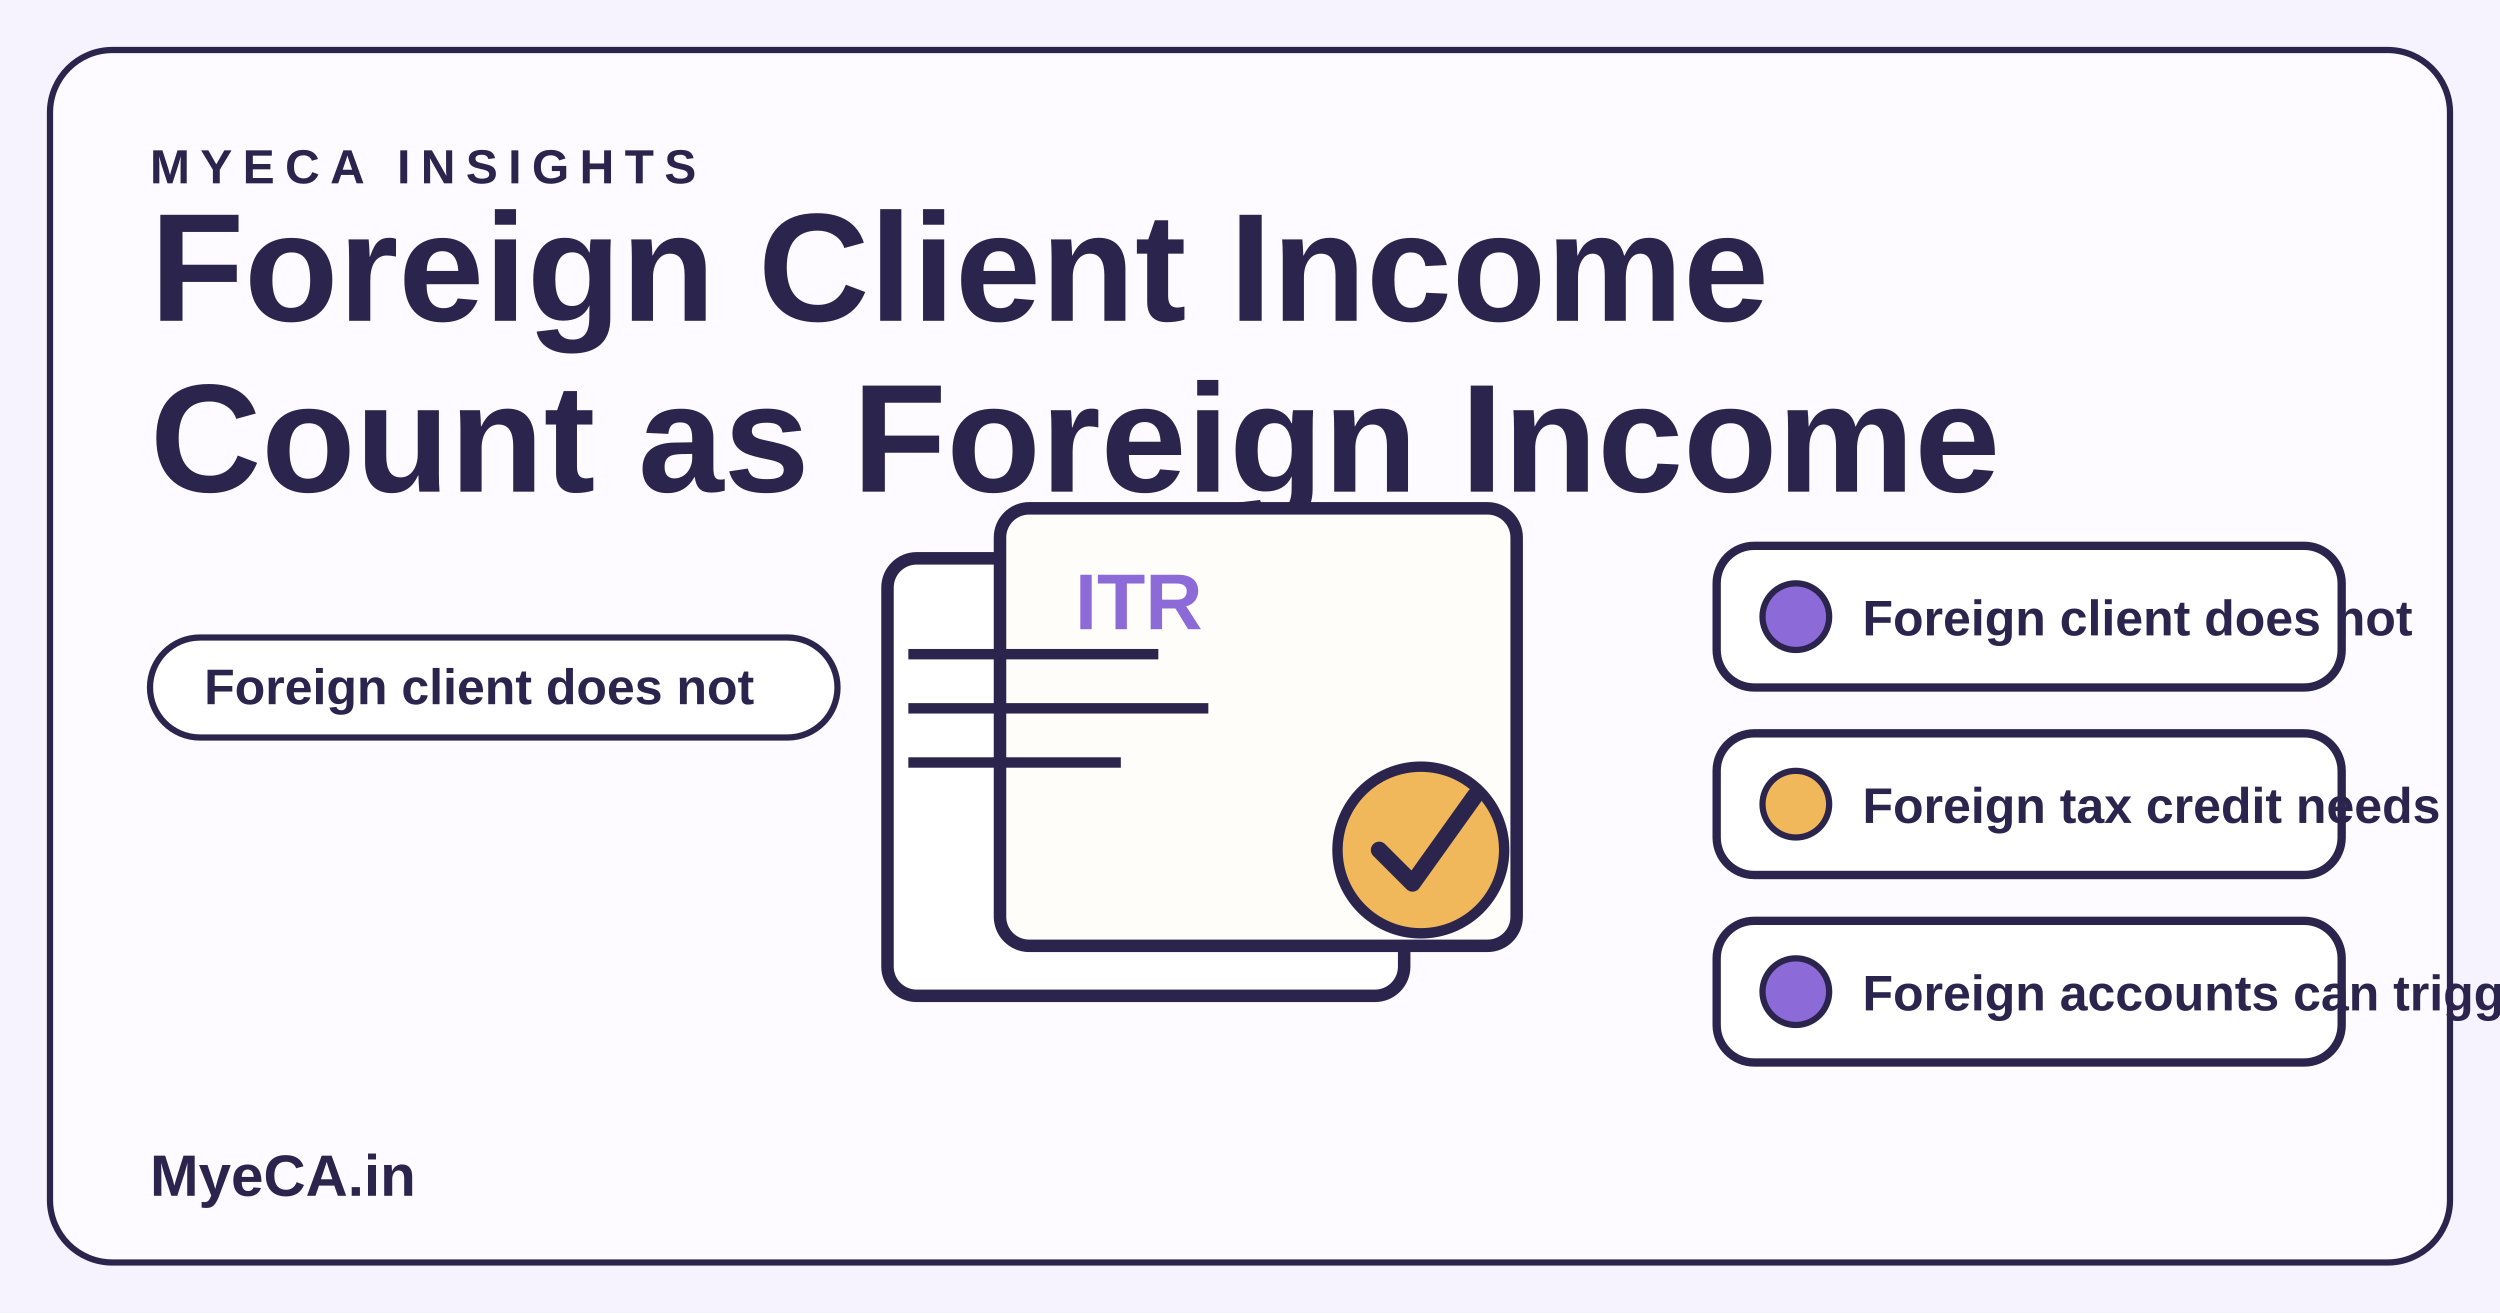
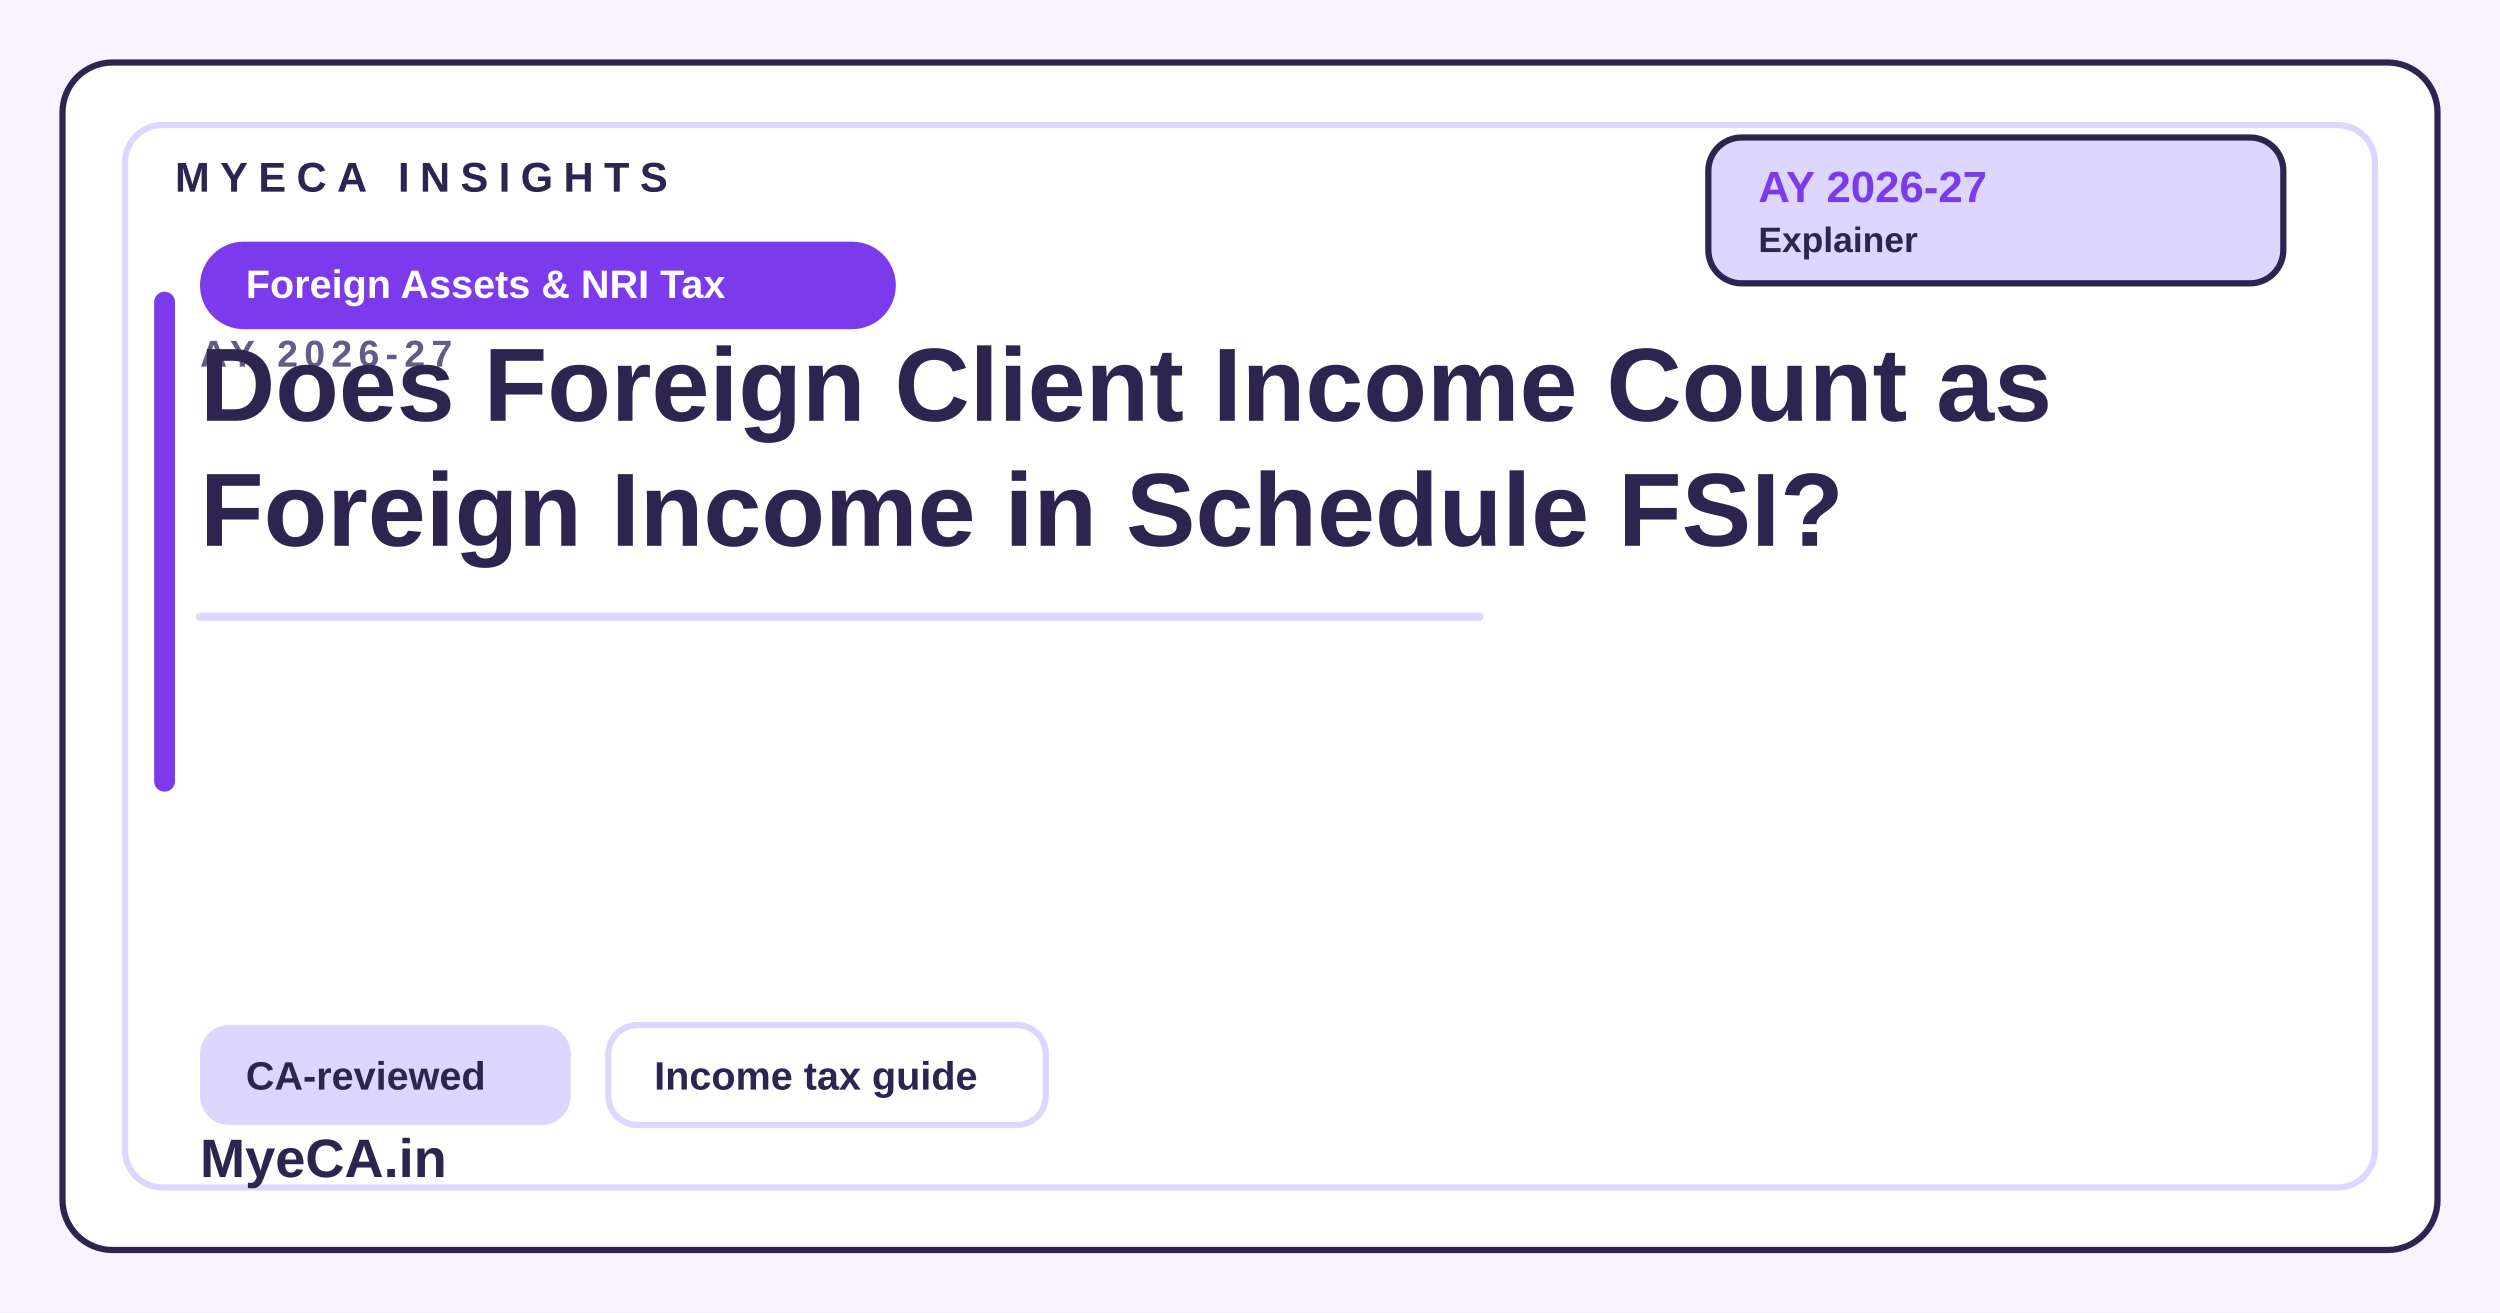
<svg xmlns="http://www.w3.org/2000/svg" width="1200" height="630" viewBox="0 0 1200 630" role="img" aria-labelledby="title desc">
-   <rect width="1200" height="630" fill="#f6f3ff" />
-   <rect x="24" y="24" width="1152" height="582" rx="30" fill="#fdfbff" stroke="#2b244d" stroke-width="3" />
-   <text x="72" y="88" font-family="Arial, Helvetica, sans-serif" font-size="23" font-weight="800" letter-spacing="5" fill="#2b244d">MYECA INSIGHTS</text>
-   <text x="72" y="154" font-family="Arial, Helvetica, sans-serif" font-size="74" font-weight="900" fill="#2b244d">Foreign Client Income</text>
-   <text x="72" y="236" font-family="Arial, Helvetica, sans-serif" font-size="74" font-weight="900" fill="#2b244d">Count as Foreign Income</text>
-   <rect x="72" y="306" width="330" height="48" rx="24" fill="#fff" stroke="#2b244d" stroke-width="3" />
-   <text x="98" y="338" font-family="Arial, Helvetica, sans-serif" font-size="24" font-weight="800" fill="#2b244d">Foreign client does not</text>
-   <g transform="translate(398 244)">
-     <rect x="28" y="24" width="248" height="210" rx="14" fill="#fff" stroke="#2b244d" stroke-width="6" />
-     <rect x="82" y="0" width="248" height="210" rx="14" fill="#fffdfa" stroke="#2b244d" stroke-width="6" />
-     <text x="118" y="58" font-family="Arial, Helvetica, sans-serif" font-size="38" font-weight="900" fill="#8c6bd8">ITR</text>
-     <line x1="38" y1="70" x2="158" y2="70" stroke="#2b244d" stroke-width="5" />
-     <line x1="38" y1="96" x2="182" y2="96" stroke="#2b244d" stroke-width="5" />
-     <line x1="38" y1="122" x2="140" y2="122" stroke="#2b244d" stroke-width="5" />
-     <circle cx="284" cy="164" r="40" fill="#f0b85a" stroke="#2b244d" stroke-width="5" />
-     <path d="M264 164l16 16 30-42" fill="none" stroke="#2b244d" stroke-width="8" stroke-linecap="round" stroke-linejoin="round" />
+   <rect width="1200" height="630" fill="#f7f4ff" />
+   <rect x="30" y="30" width="1140" height="570" rx="24" fill="#ffffff" stroke="#2d2450" stroke-width="3" />
+   <rect x="60" y="60" width="1080" height="510" rx="18" fill="none" stroke="#ddd6fe" stroke-width="3" />
+   <rect x="74" y="140" width="10" height="240" rx="5" fill="#7c3aed" />
+   <text x="84" y="92" font-family="Arial, Helvetica, sans-serif" font-size="20" font-weight="900" letter-spacing="5" fill="#2d2450">MYECA INSIGHTS</text>
+   <g transform="translate(820 66)">
+     <rect x="0" y="0" width="276" height="70" rx="16" fill="#ddd6fe" stroke="#2d2450" stroke-width="3" />
+     <text x="24" y="31" font-family="Arial, Helvetica, sans-serif" font-size="21" font-weight="900" fill="#7c3aed">AY 2026-27</text>
+     <text x="24" y="55" font-family="Arial, Helvetica, sans-serif" font-size="17" font-weight="800" fill="#2d2450">Explainer</text>
  </g>
-   <g transform="translate(824 262)">
-     <rect x="0" y="0" width="300" height="68" rx="18" fill="#fff" stroke="#2b244d" stroke-width="4" />
-     <circle cx="38" cy="34" r="16" fill="#8c6bd8" stroke="#2b244d" stroke-width="3" />
-     <text x="70" y="43" font-family="Arial, Helvetica, sans-serif" font-size="24" font-weight="800" fill="#2b244d">Foreign client does not</text>
+   <rect x="96" y="116" width="334" height="42" rx="21" fill="#7c3aed" />
+   <text x="118" y="143" font-family="Arial, Helvetica, sans-serif" font-size="19" font-weight="900" fill="#ffffff">Foreign Assets &amp; NRI Tax</text>
+   <text x="96" y="176" font-family="Arial, Helvetica, sans-serif" font-size="18" font-weight="900" letter-spacing="3" fill="#655b87">AY 2026-27</text>
+   <text x="96" y="202" font-family="Arial, Helvetica, sans-serif" font-size="50" font-weight="900" fill="#2d2450">Does Foreign Client Income Count as</text>
+   <text x="96" y="262" font-family="Arial, Helvetica, sans-serif" font-size="50" font-weight="900" fill="#2d2450">Foreign Income in Schedule FSI?</text>
+   <line x1="96" y1="296" x2="710" y2="296" stroke="#ddd6fe" stroke-width="4" stroke-linecap="round" />
+   <g transform="translate(96 492)">
+     <rect x="0" y="0" width="178" height="48" rx="14" fill="#ddd6fe" />
+     <text x="22" y="31" font-family="Arial, Helvetica, sans-serif" font-size="19" font-weight="900" fill="#2d2450">CA-reviewed</text>
  </g>
-   <g transform="translate(824 352)">
-     <rect x="0" y="0" width="300" height="68" rx="18" fill="#fff" stroke="#2b244d" stroke-width="4" />
-     <circle cx="38" cy="34" r="16" fill="#f0b85a" stroke="#2b244d" stroke-width="3" />
-     <text x="70" y="43" font-family="Arial, Helvetica, sans-serif" font-size="24" font-weight="800" fill="#2b244d">Foreign tax credit needs</text>
+   <g transform="translate(292 492)">
+     <rect x="0" y="0" width="210" height="48" rx="14" fill="#ffffff" stroke="#ddd6fe" stroke-width="3" />
+     <text x="22" y="31" font-family="Arial, Helvetica, sans-serif" font-size="19" font-weight="900" fill="#2d2450">Income tax guide</text>
  </g>
-   <g transform="translate(824 442)">
-     <rect x="0" y="0" width="300" height="68" rx="18" fill="#fff" stroke="#2b244d" stroke-width="4" />
-     <circle cx="38" cy="34" r="16" fill="#8c6bd8" stroke="#2b244d" stroke-width="3" />
-     <text x="70" y="43" font-family="Arial, Helvetica, sans-serif" font-size="24" font-weight="800" fill="#2b244d">Foreign accounts can trigger</text>
-   </g>
-   <text x="72" y="574" font-family="Arial, Helvetica, sans-serif" font-size="28" font-weight="900" fill="#2b244d">MyeCA.in</text>
+   <text x="96" y="565" font-family="Arial, Helvetica, sans-serif" font-size="26" font-weight="900" fill="#2d2450">MyeCA.in</text>
</svg>
